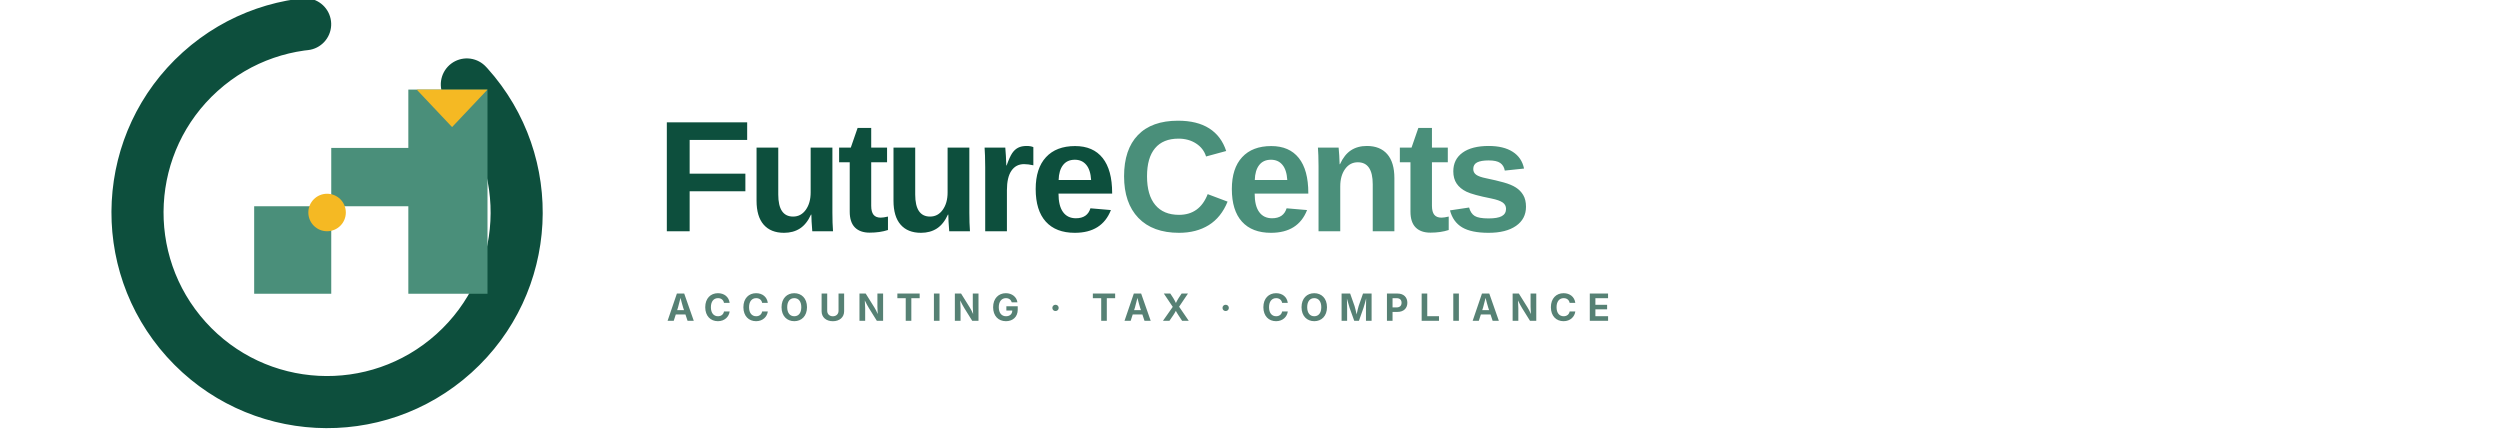
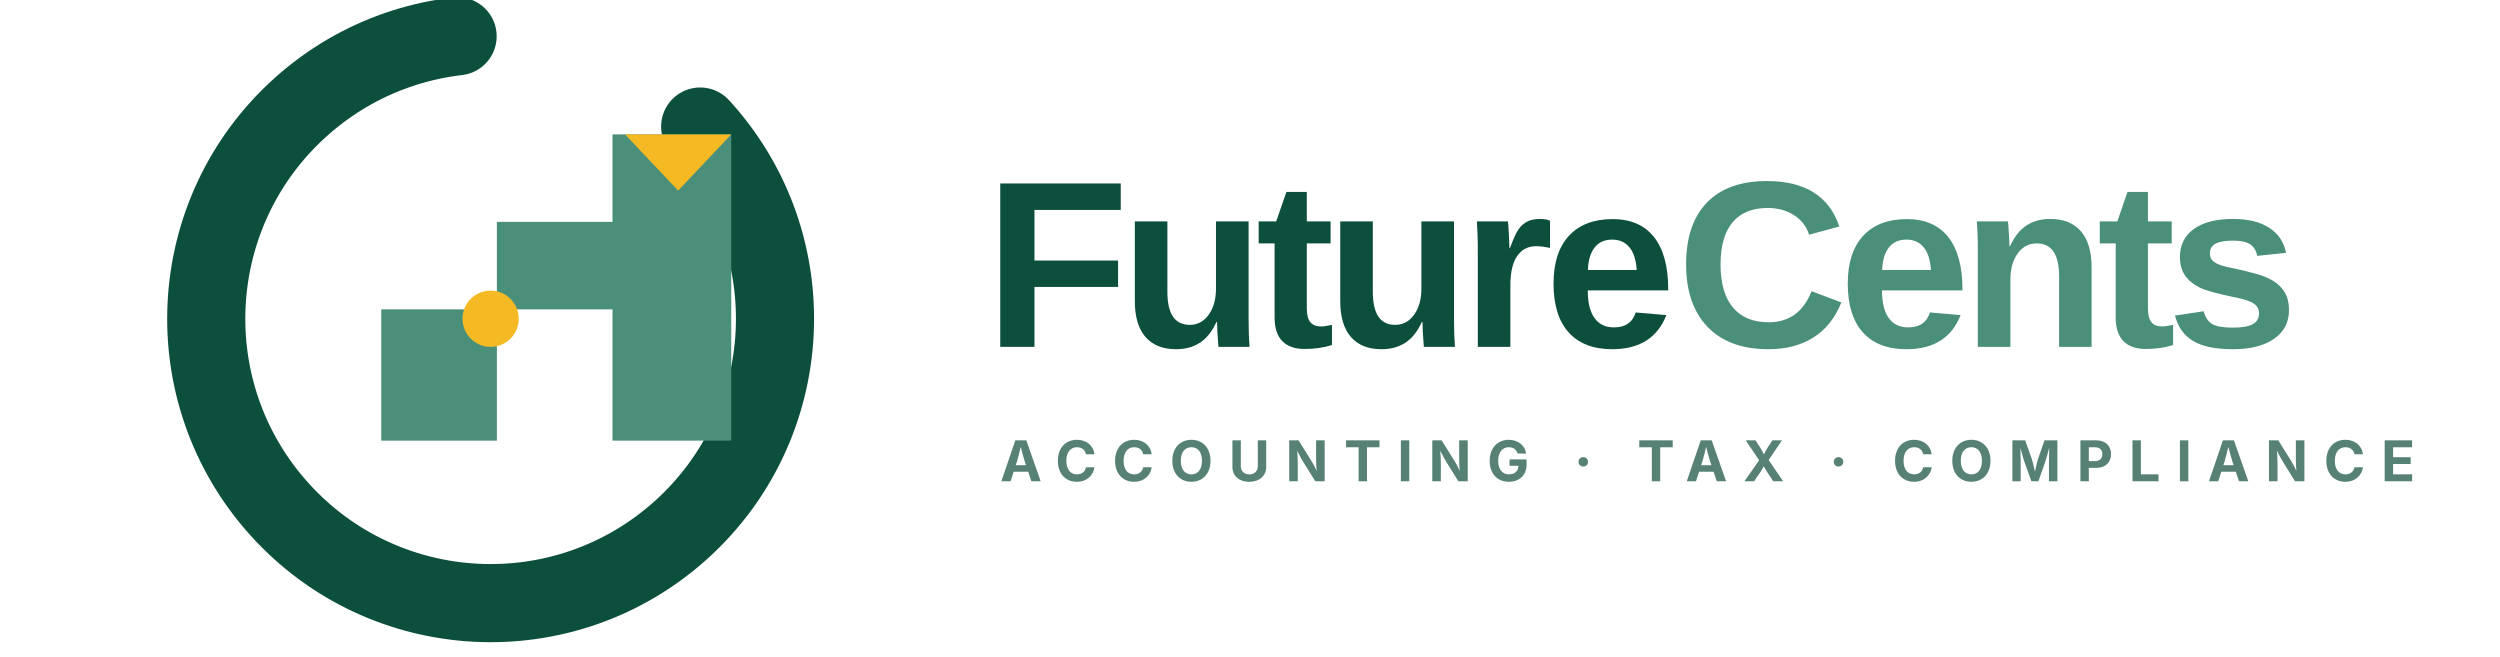
- <svg xmlns="http://www.w3.org/2000/svg" viewBox="0 75 1200 210" role="img" aria-labelledby="title desc">
+ <svg xmlns="http://www.w3.org/2000/svg" viewBox="0 75 800 210" role="img" aria-labelledby="title desc">
  <rect width="1200" height="370" fill="none" />
  <g transform="translate(45 65)">
    <circle cx="112" cy="112" r="91" fill="none" stroke="#0D4F3D" stroke-width="25" stroke-linecap="round" stroke-dasharray="485 86" transform="rotate(-42 112 112)" />
    <path d="M77 151V109h37v-28h37v-28h38v98h-38v-42h-37v42H77Z" fill="#4A8F7A" />
    <path d="m155 53 34 0-17 18" fill="#F5B923" />
    <circle cx="112" cy="112" r="9" fill="#F5B923" />
  </g>
  <g transform="translate(315 108)">
    <text x="0" y="78" font-family="Plus Jakarta Sans, Arial, sans-serif" font-size="76" font-weight="800" letter-spacing="-3" fill="#0D4F3D">Future<tspan fill="#4A8F7A">Cents</tspan>
    </text>
    <text x="5" y="121" font-family="Inter, Arial, sans-serif" font-size="18" font-weight="700" letter-spacing="5" fill="#568174">ACCOUNTING · TAX · COMPLIANCE</text>
  </g>
</svg>
